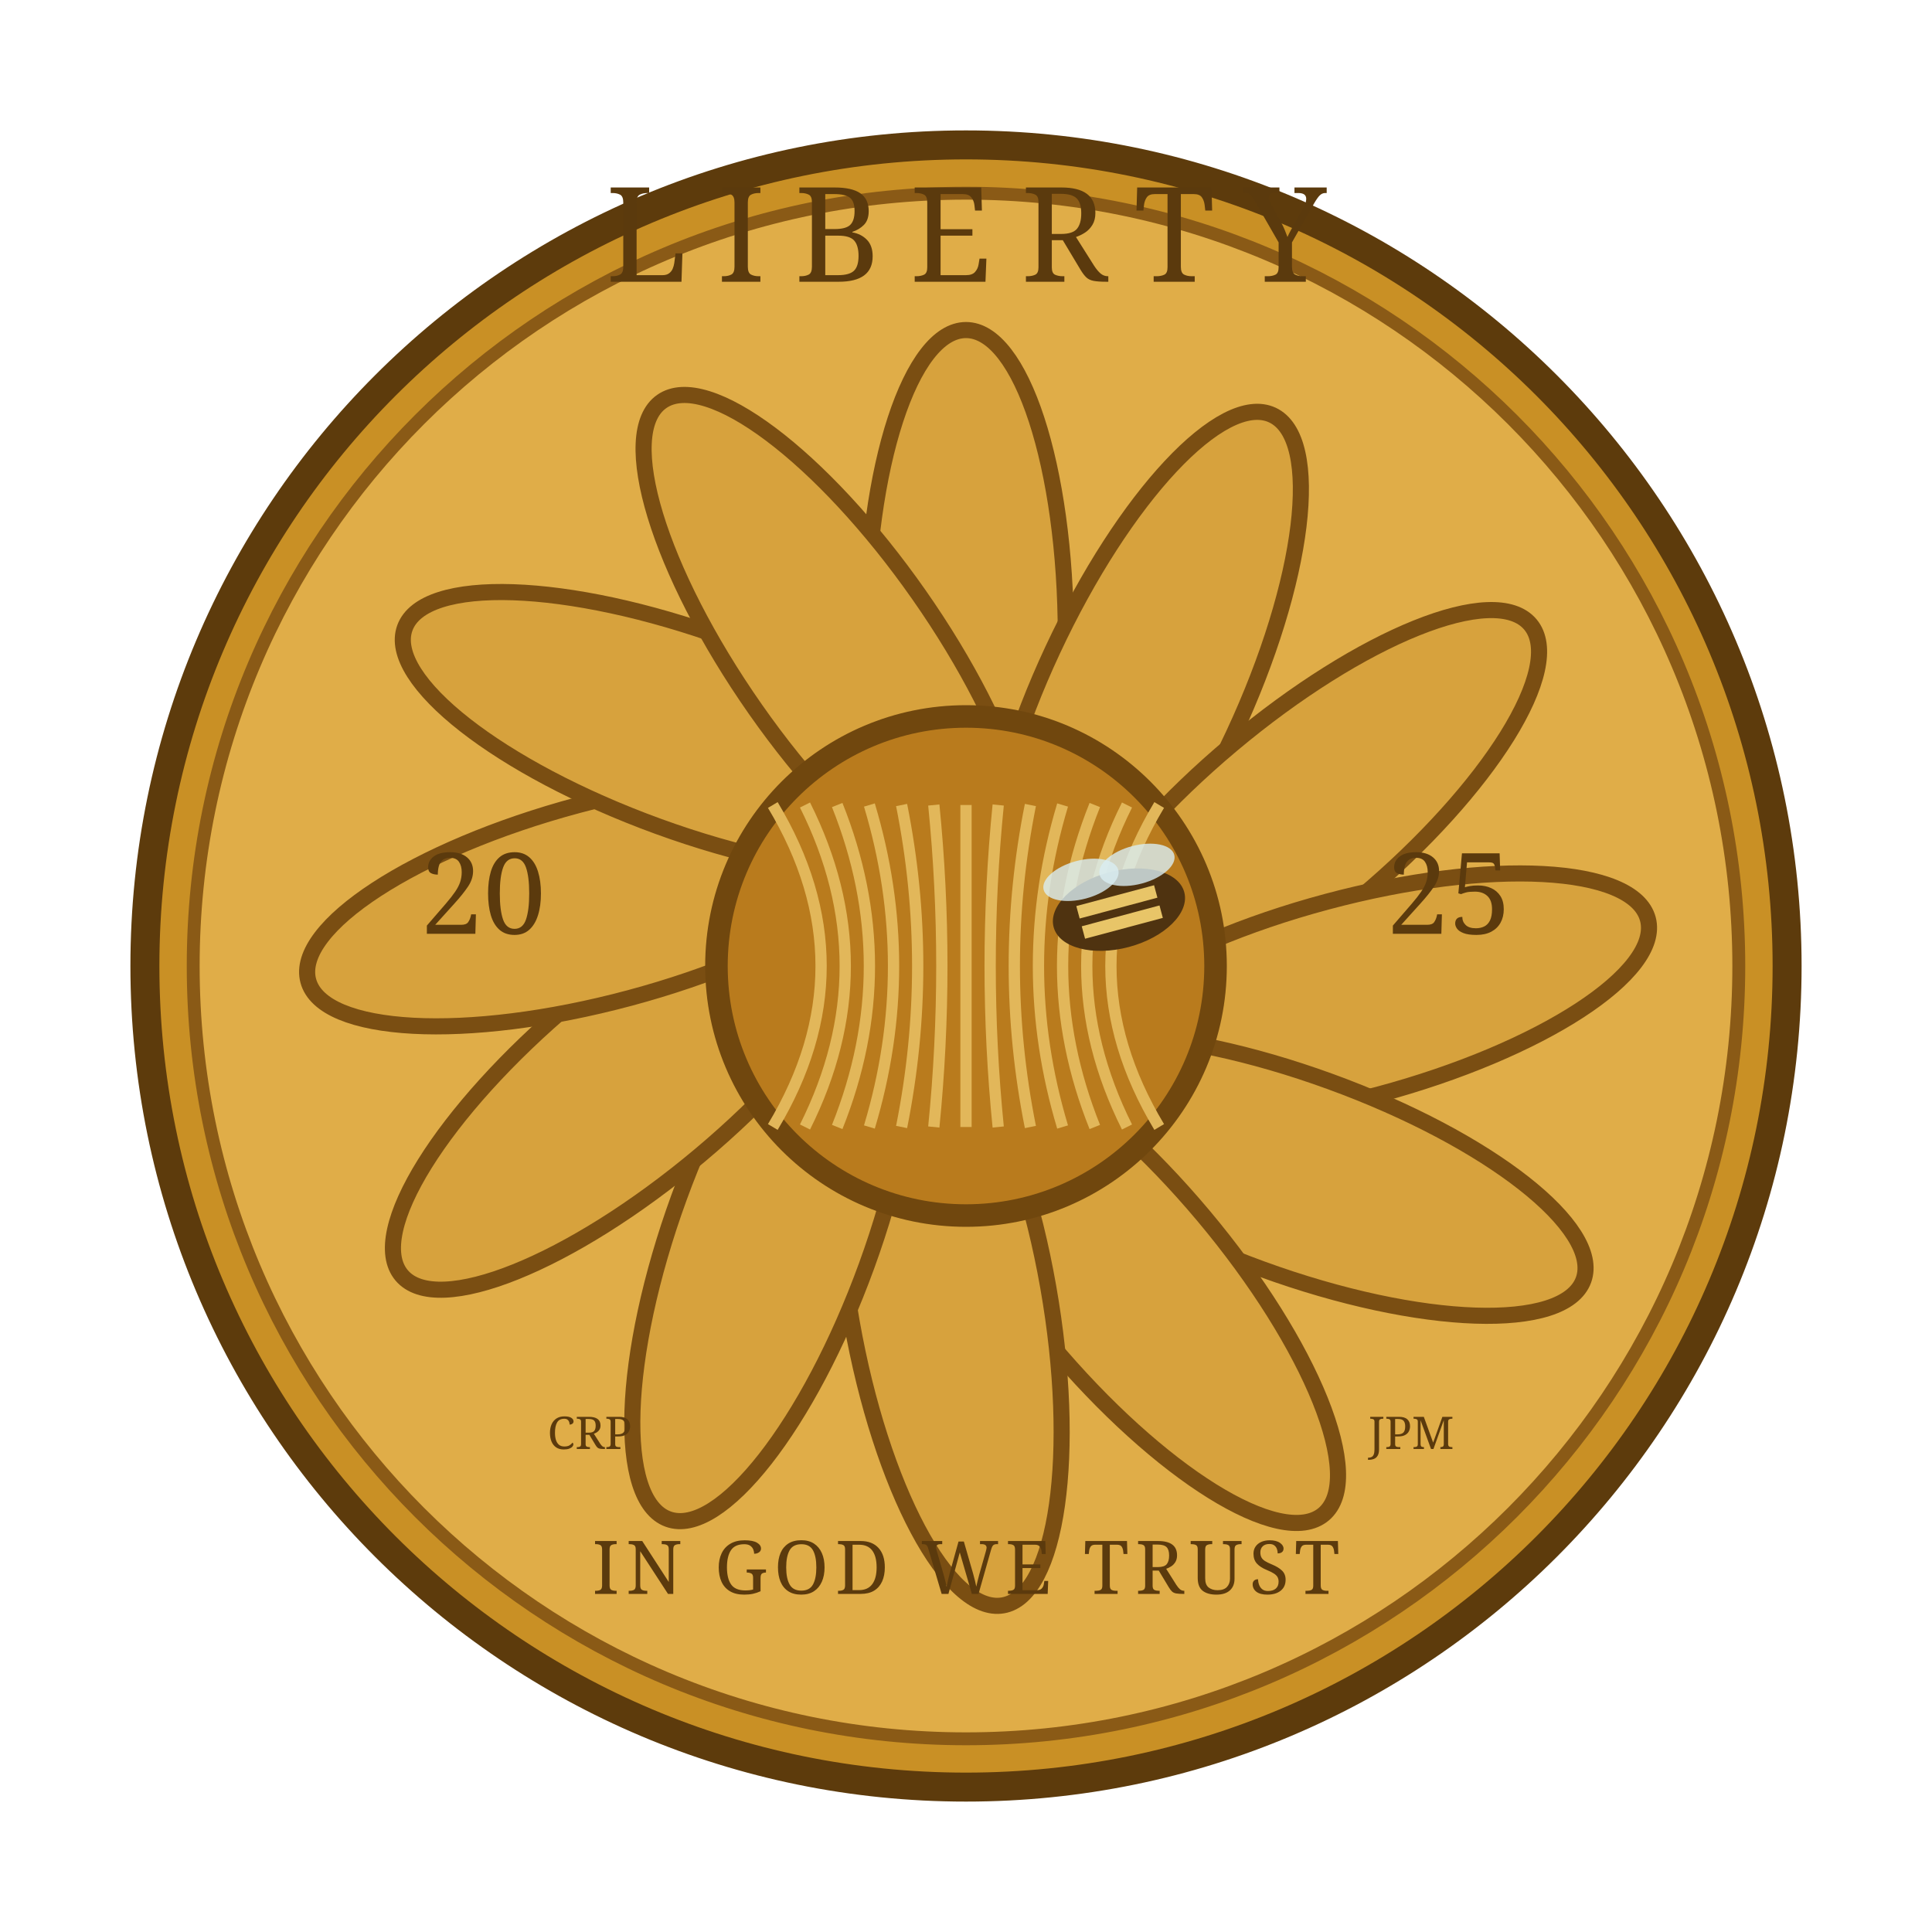
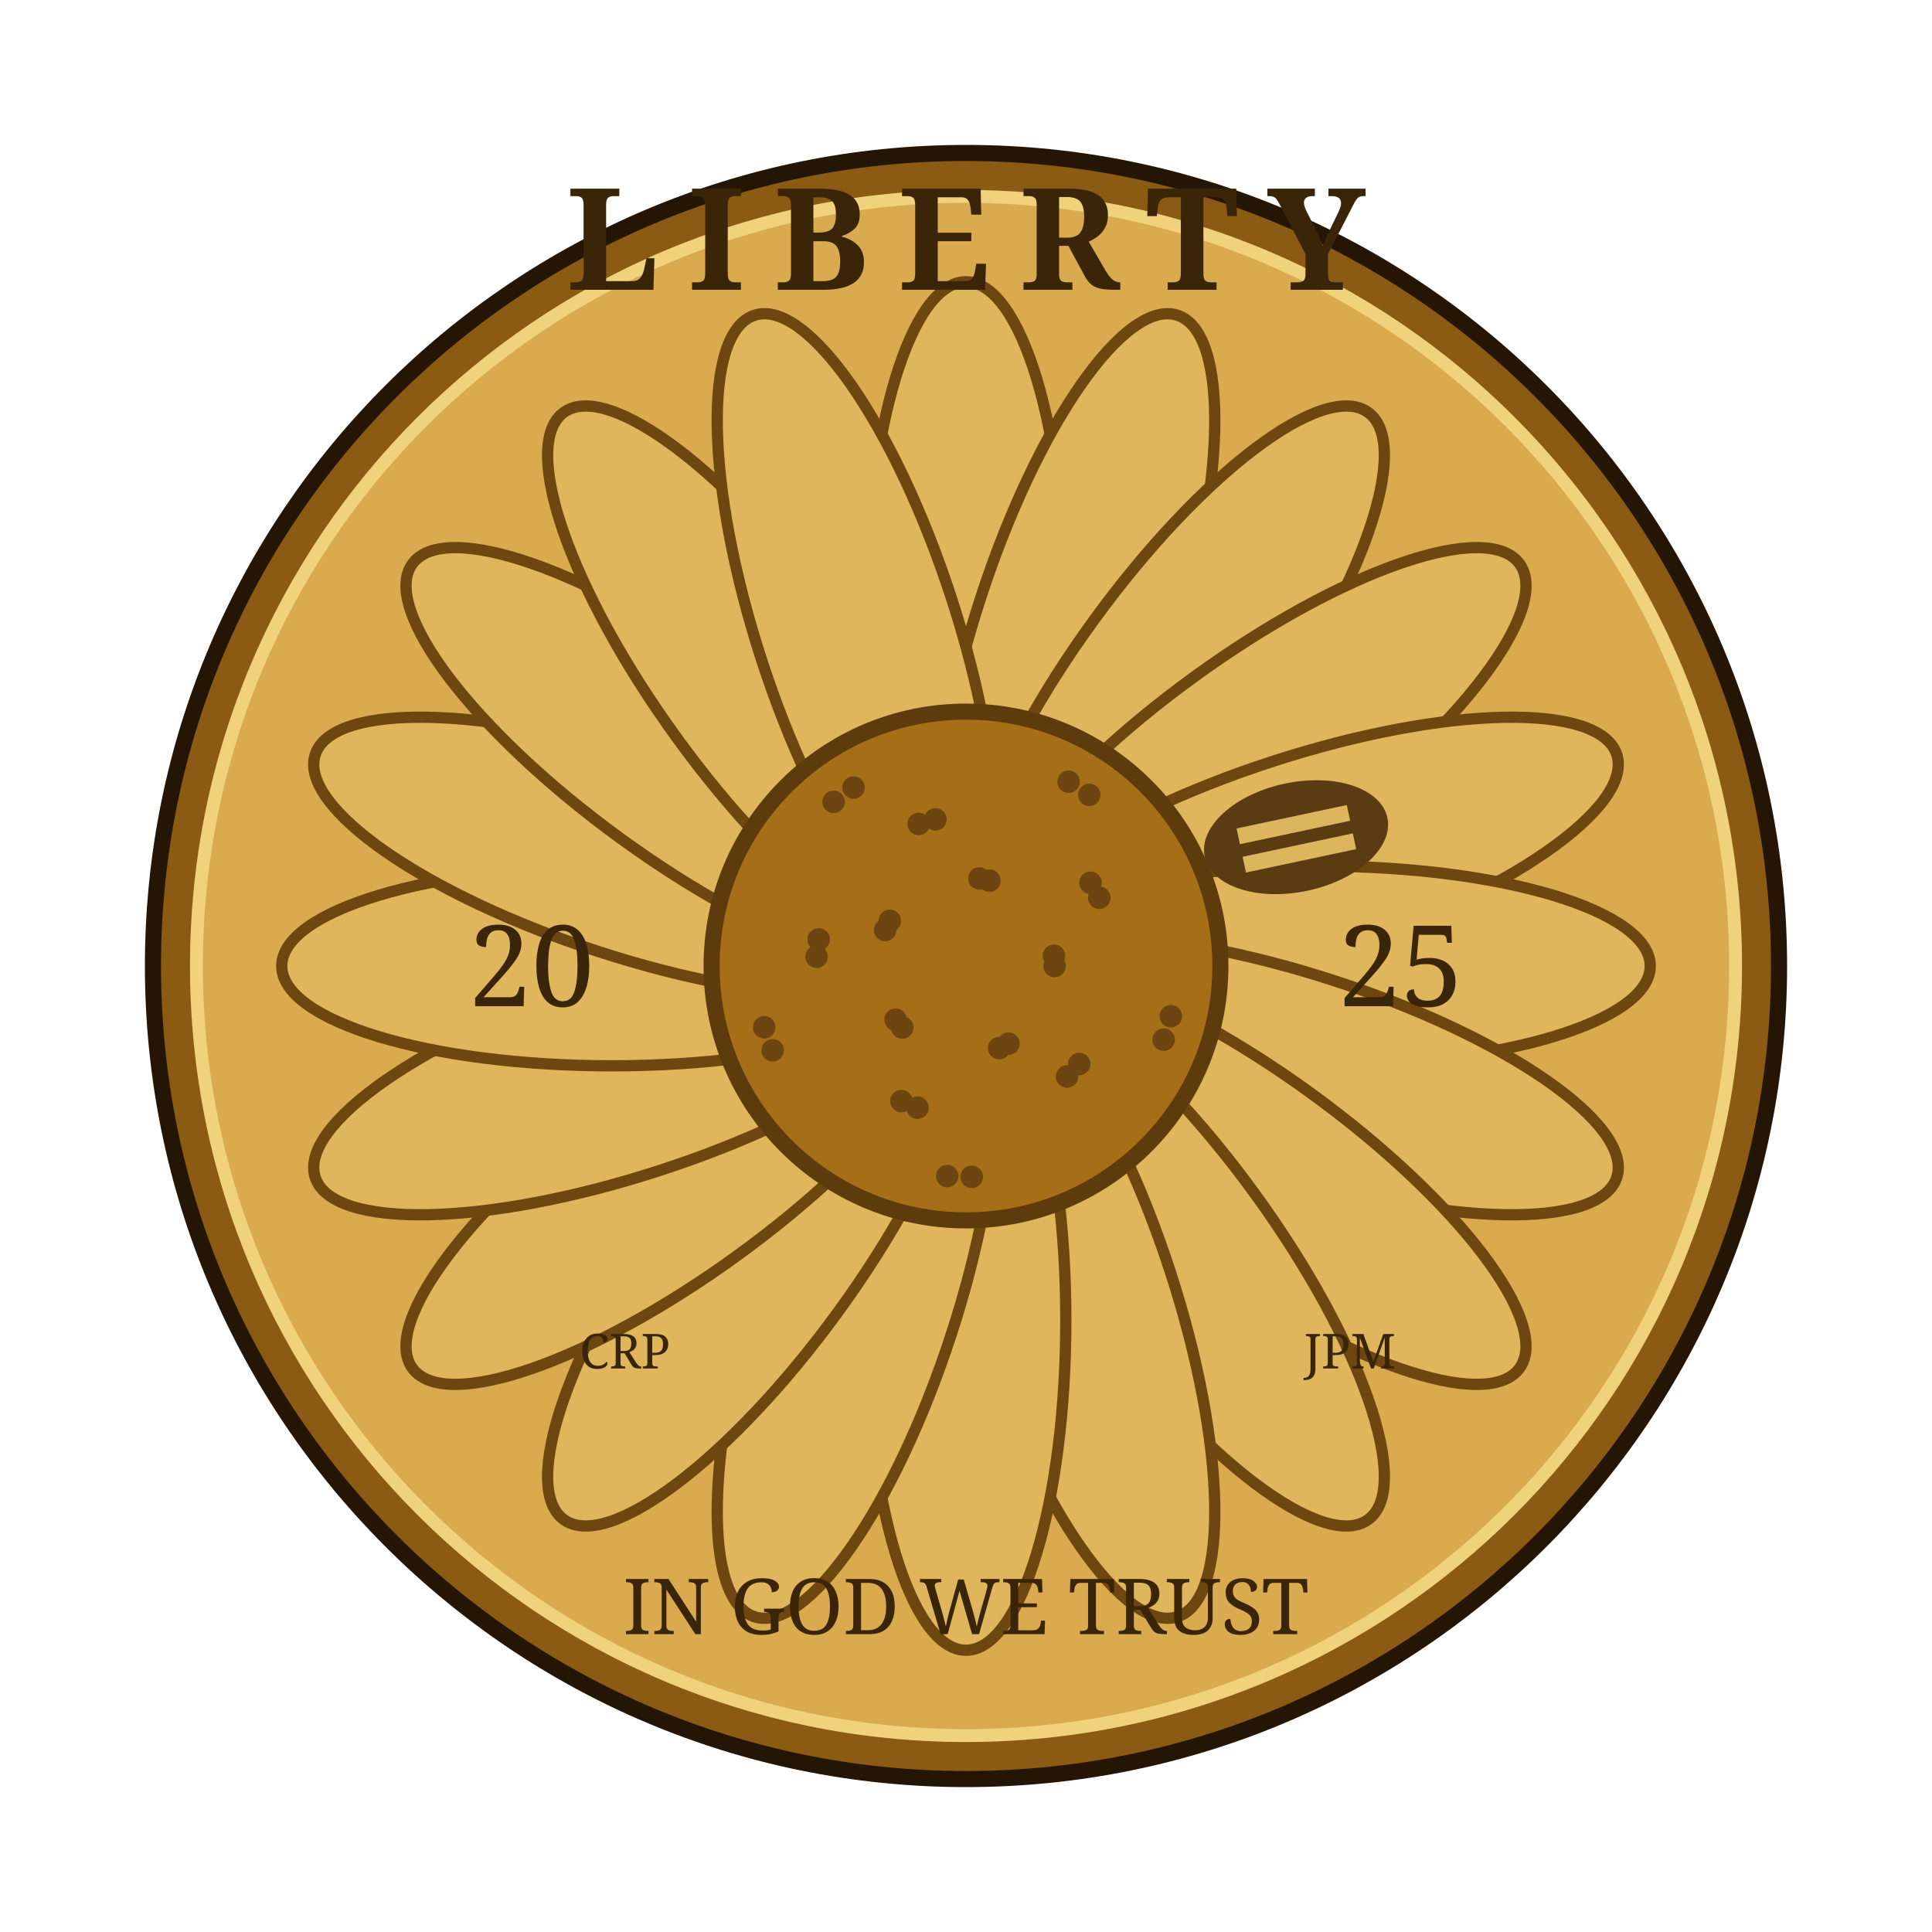
- <svg xmlns="http://www.w3.org/2000/svg" width="1200" height="1200" viewBox="0 0 1200 1200">
+ <svg xmlns="http://www.w3.org/2000/svg" width="1200" height="1200">
  <rect width="1200" height="1200" fill="white" />
-   <circle cx="600" cy="600" r="510" fill="#c99025" stroke="#5d3b0c" stroke-width="18" />
-   <circle cx="600" cy="600" r="480" fill="#e0ad48" stroke="#8a5a16" stroke-width="8" />
-   <g transform="translate(600 600)">
-     <g stroke="#7a4e12" stroke-width="10" fill="#d7a23d">
-       <ellipse cx="0" cy="-205" rx="62" ry="190" />
-       <ellipse cx="110" cy="-170" rx="62" ry="190" transform="rotate(25 110 -170)" />
-       <ellipse cx="205" cy="-90" rx="62" ry="190" transform="rotate(50 205 -90)" />
-       <ellipse cx="240" cy="20" rx="62" ry="190" transform="rotate(75 240 20)" />
-       <ellipse cx="205" cy="130" rx="62" ry="190" transform="rotate(110 205 130)" />
-       <ellipse cx="100" cy="195" rx="62" ry="190" transform="rotate(140 100 195)" />
-       <ellipse cx="-10" cy="210" rx="62" ry="190" transform="rotate(170 -10 210)" />
-       <ellipse cx="-120" cy="165" rx="62" ry="190" transform="rotate(200 -120 165)" />
-       <ellipse cx="-205" cy="70" rx="62" ry="190" transform="rotate(230 -205 70)" />
-       <ellipse cx="-225" cy="-40" rx="62" ry="190" transform="rotate(255 -225 -40)" />
-       <ellipse cx="-170" cy="-145" rx="62" ry="190" transform="rotate(290 -170 -145)" />
-       <ellipse cx="-80" cy="-195" rx="62" ry="190" transform="rotate(325 -80 -195)" />
+   <g transform="rotate(0 600 600)">
+     <circle cx="600" cy="600" r="505" fill="#8b5a13" stroke="#241504" stroke-width="10" />
+     <circle cx="600" cy="600" r="478" fill="#d9aa4e" stroke="#f0d27c" stroke-width="8" />
+     <g fill="#e0b65d" stroke="#6d470f" stroke-width="7">
+       <ellipse cx="600" cy="380" rx="62" ry="205" transform="rotate(0 600 600)" />
+       <ellipse cx="600" cy="380" rx="62" ry="205" transform="rotate(18 600 600)" />
+       <ellipse cx="600" cy="380" rx="62" ry="205" transform="rotate(36 600 600)" />
+       <ellipse cx="600" cy="380" rx="62" ry="205" transform="rotate(54 600 600)" />
+       <ellipse cx="600" cy="380" rx="62" ry="205" transform="rotate(72 600 600)" />
+       <ellipse cx="600" cy="380" rx="62" ry="205" transform="rotate(90 600 600)" />
+       <ellipse cx="600" cy="380" rx="62" ry="205" transform="rotate(108 600 600)" />
+       <ellipse cx="600" cy="380" rx="62" ry="205" transform="rotate(126 600 600)" />
+       <ellipse cx="600" cy="380" rx="62" ry="205" transform="rotate(144 600 600)" />
+       <ellipse cx="600" cy="380" rx="62" ry="205" transform="rotate(162 600 600)" />
+       <ellipse cx="600" cy="380" rx="62" ry="205" transform="rotate(180 600 600)" />
+       <ellipse cx="600" cy="380" rx="62" ry="205" transform="rotate(198 600 600)" />
+       <ellipse cx="600" cy="380" rx="62" ry="205" transform="rotate(216 600 600)" />
+       <ellipse cx="600" cy="380" rx="62" ry="205" transform="rotate(234 600 600)" />
+       <ellipse cx="600" cy="380" rx="62" ry="205" transform="rotate(252 600 600)" />
+       <ellipse cx="600" cy="380" rx="62" ry="205" transform="rotate(270 600 600)" />
+       <ellipse cx="600" cy="380" rx="62" ry="205" transform="rotate(288 600 600)" />
+       <ellipse cx="600" cy="380" rx="62" ry="205" transform="rotate(306 600 600)" />
+       <ellipse cx="600" cy="380" rx="62" ry="205" transform="rotate(324 600 600)" />
+       <ellipse cx="600" cy="380" rx="62" ry="205" transform="rotate(342 600 600)" />
    </g>
-     <circle cx="0" cy="0" r="155" fill="#b97b1d" stroke="#70470e" stroke-width="14" />
-     <g fill="none" stroke="#e2b75a" stroke-width="7">
-       <path d="M-120 -100 Q -60 0 -120 100" />
-       <path d="M-100 -100 Q -50 0 -100 100" />
-       <path d="M-80 -100 Q -40 0 -80 100" />
-       <path d="M-60 -100 Q -30 0 -60 100" />
-       <path d="M-40 -100 Q -20 0 -40 100" />
-       <path d="M-20 -100 Q -10 0 -20 100" />
-       <path d="M0 -100 Q 0 0 0 100" />
-       <path d="M20 -100 Q 10 0 20 100" />
-       <path d="M40 -100 Q 20 0 40 100" />
-       <path d="M60 -100 Q 30 0 60 100" />
-       <path d="M80 -100 Q 40 0 80 100" />
-       <path d="M100 -100 Q 50 0 100 100" />
-       <path d="M120 -100 Q 60 0 120 100" />
+     <circle cx="600" cy="600" r="158" fill="#a66e17" stroke="#5d3b0d" stroke-width="10" />
+     <circle cx="655" cy="600" r="7" fill="#6d4510" />
+     <circle cx="662.763" cy="668.628" r="7" fill="#6d4510" />
+     <circle cx="588.33" cy="730.479" r="7" fill="#6d4510" />
+     <circle cx="556.268" cy="633.355" r="7" fill="#6d4510" />
+     <circle cx="508.476" cy="583.496" r="7" fill="#6d4510" />
+     <circle cx="530.15" cy="489.176" r="7" fill="#6d4510" />
+     <circle cx="614.544" cy="546.958" r="7" fill="#6d4510" />
+     <circle cx="682.781" cy="557.618" r="7" fill="#6d4510" />
+     <circle cx="722.749" cy="645.757" r="7" fill="#6d4510" />
+     <circle cx="620.604" cy="650.995" r="7" fill="#6d4510" />
+     <circle cx="559.882" cy="683.902" r="7" fill="#6d4510" />
+     <circle cx="474.65" cy="638.059" r="7" fill="#6d4510" />
+     <circle cx="552.691" cy="571.948" r="7" fill="#6d4510" />
+     <circle cx="581.016" cy="508.958" r="7" fill="#6d4510" />
+     <circle cx="676.587" cy="493.72" r="7" fill="#6d4510" />
+     <circle cx="654.628" cy="593.614" r="7" fill="#6d4510" />
+     <circle cx="670.307" cy="660.876" r="7" fill="#6d4510" />
+     <circle cx="603.558" cy="730.952" r="7" fill="#6d4510" />
+     <circle cx="560.437" cy="638.207" r="7" fill="#6d4510" />
+     <circle cx="507.179" cy="594.234" r="7" fill="#6d4510" />
+     <circle cx="517.755" cy="498.036" r="7" fill="#6d4510" />
+     <circle cx="608.287" cy="545.628" r="7" fill="#6d4510" />
+     <circle cx="677.3" cy="548.293" r="7" fill="#6d4510" />
+     <circle cx="727.231" cy="631.196" r="7" fill="#6d4510" />
+     <circle cx="626.385" cy="648.258" r="7" fill="#6d4510" />
+     <circle cx="569.895" cy="687.993" r="7" fill="#6d4510" />
+     <circle cx="479.917" cy="652.356" r="7" fill="#6d4510" />
+     <circle cx="549.754" cy="577.631" r="7" fill="#6d4510" />
+     <circle cx="570.574" cy="511.778" r="7" fill="#6d4510" />
+     <circle cx="663.729" cy="485.546" r="7" fill="#6d4510" />
+     <g transform="translate(805 520) rotate(-12)">
+       <ellipse rx="58" ry="34" fill="#5a3b12" />
+       <path d="M-35-8H35M-35 10H35" stroke="#dcb55d" stroke-width="10" />
    </g>
-     <g transform="translate(95 -35) rotate(-15)">
-       <ellipse cx="0" cy="0" rx="42" ry="24" fill="#4f3310" />
-       <path d="M-25-5 L25-5 M-25 8 L25 8" stroke="#e8c568" stroke-width="8" />
-       <ellipse cx="-18" cy="-24" rx="24" ry="12" fill="#d9edf2" opacity=".8" />
-       <ellipse cx="18" cy="-24" rx="24" ry="12" fill="#d9edf2" opacity=".8" />
-     </g>
-     <text x="0" y="-425" text-anchor="middle" font-size="82" font-family="Georgia" fill="#5b3a0d" letter-spacing="18">LIBERTY</text>
-     <text x="-300" y="-20" text-anchor="middle" font-size="70" font-family="Georgia" fill="#5b3a0d">20</text>
-     <text x="300" y="-20" text-anchor="middle" font-size="70" font-family="Georgia" fill="#5b3a0d">25</text>
-     <text x="0" y="390" text-anchor="middle" font-size="46" font-family="Georgia" fill="#5b3a0d" letter-spacing="4">IN GOD WE TRUST</text>
-     <text x="-260" y="300" font-size="28" font-family="Georgia" fill="#5b3a0d">CRP</text>
-     <text x="250" y="300" font-size="28" font-family="Georgia" fill="#5b3a0d">JPM</text>
+     <text x="600" y="180" text-anchor="middle" font-family="Georgia" font-size="88" font-weight="700" letter-spacing="18" fill="#3a2508">LIBERTY</text>
+     <text x="330" y="625" text-anchor="middle" font-family="Georgia" font-size="70" fill="#3a2508">20</text>
+     <text x="870" y="625" text-anchor="middle" font-family="Georgia" font-size="70" fill="#3a2508">25</text>
+     <text x="600" y="1015" text-anchor="middle" font-family="Georgia" font-size="48" fill="#3a2508">IN GOD WE TRUST</text>
+     <text x="360" y="850" font-family="Georgia" font-size="30" fill="#3a2508">CRP</text>
+     <text x="810" y="850" font-family="Georgia" font-size="30" fill="#3a2508">JPM</text>
  </g>
</svg>
